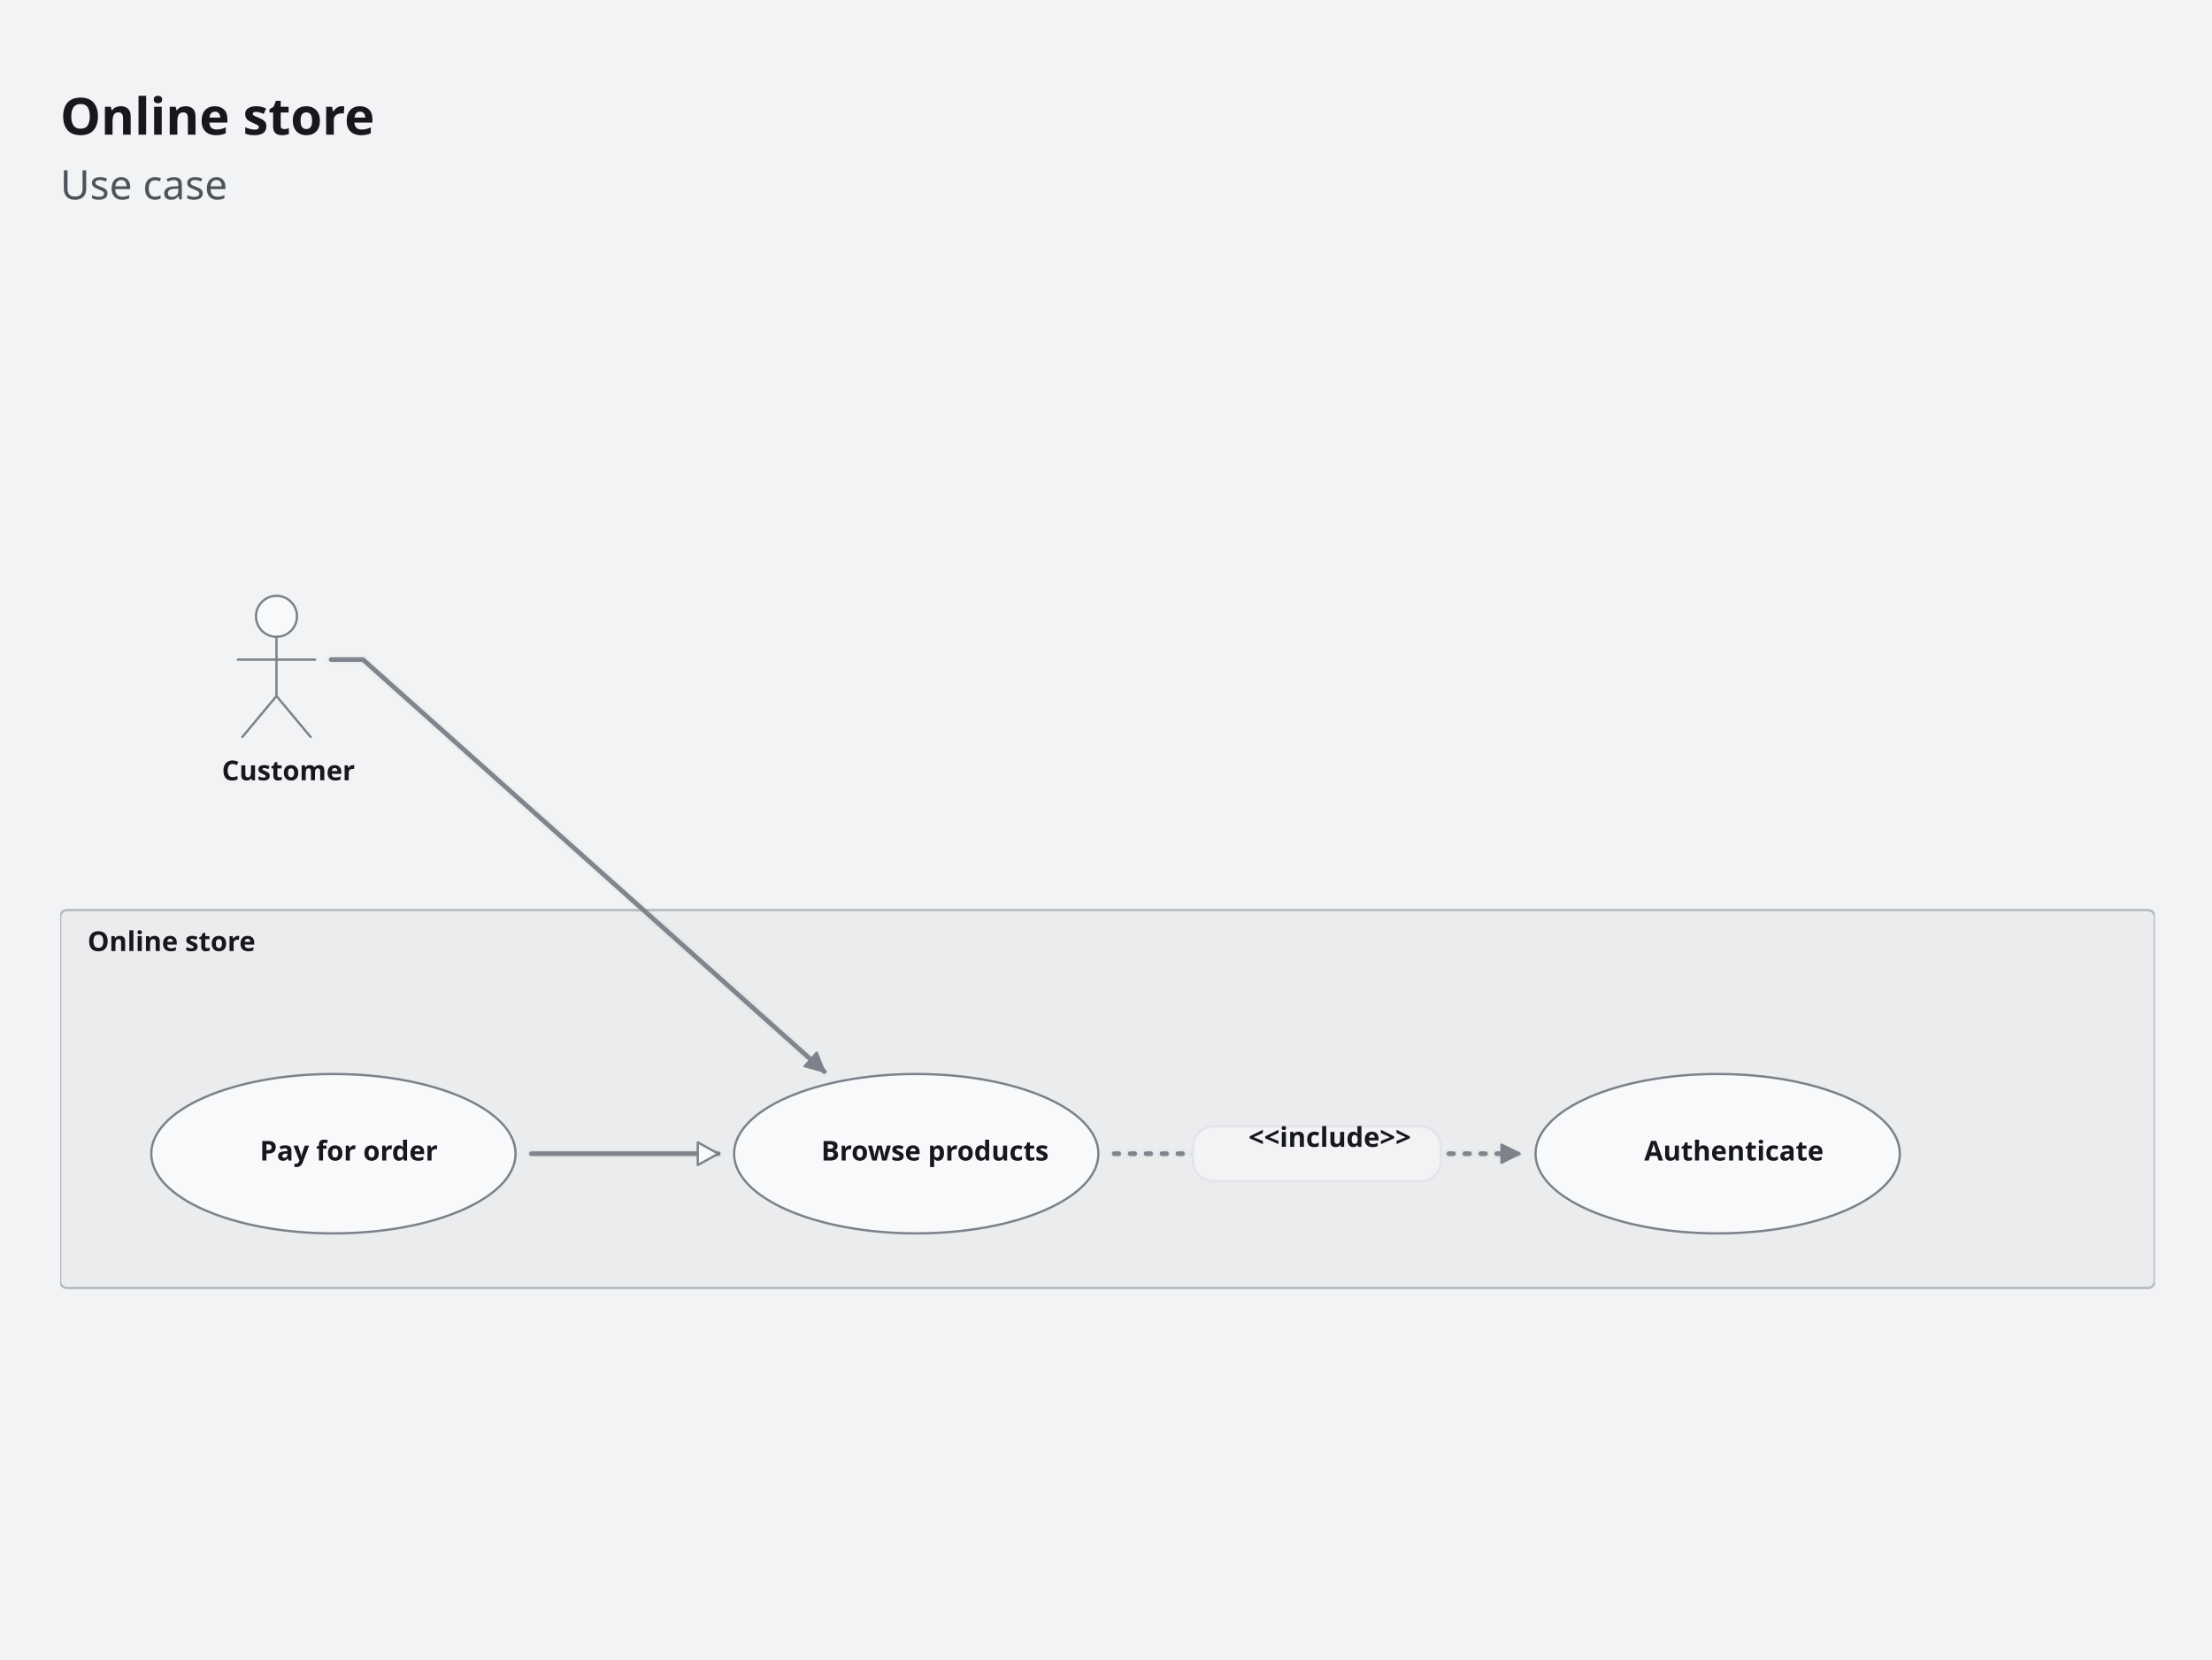
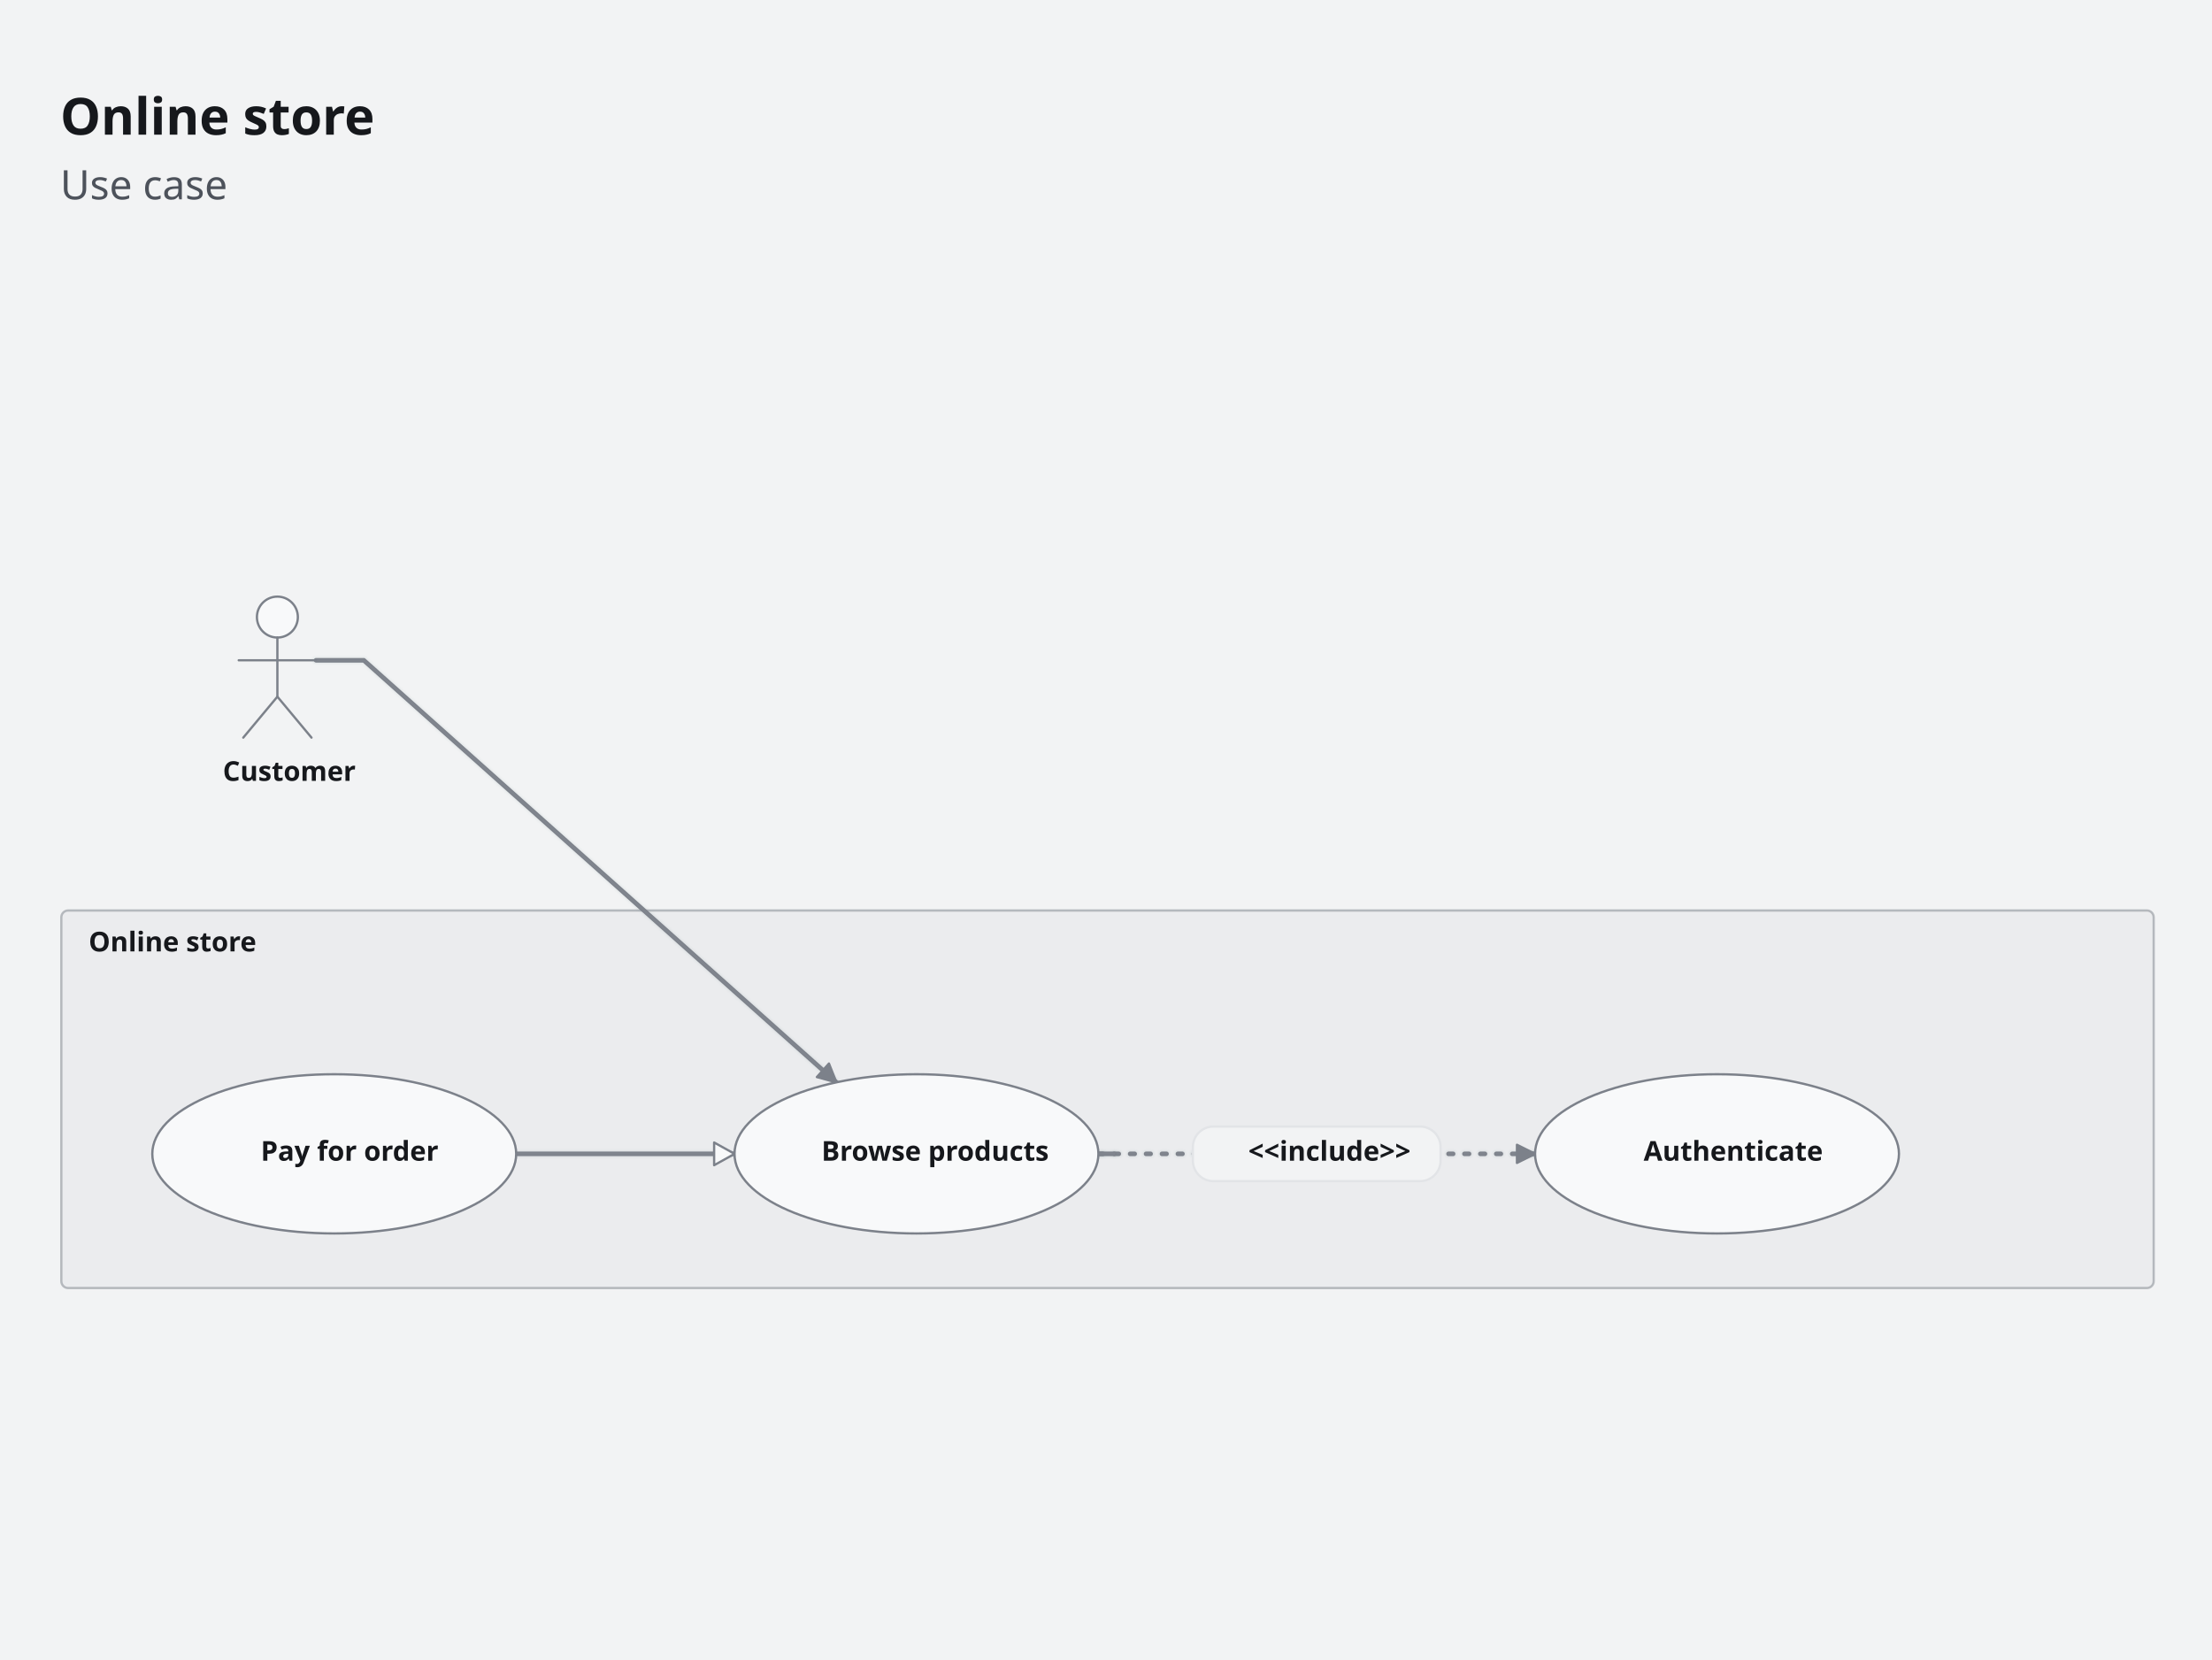
<svg xmlns="http://www.w3.org/2000/svg" width="735" height="551" viewBox="12 0 735 551.3" stroke-linecap="round" stroke-linejoin="round" style="max-width:100%;height:auto;display:block" role="img" aria-label="Online store" aria-labelledby="cfx-mm-usecase-l-title" aria-describedby="cfx-mm-usecase-l-description">
  <defs>
    <clipPath id="cfx-mm-usecase-l-clip-1" clipPathUnits="userSpaceOnUse">
      <rect x="32" y="32" width="696" height="506" />
    </clipPath>
-     <clipPath id="cfx-mm-usecase-l-clip-6" clipPathUnits="userSpaceOnUse">
+     <clipPath id="cfx-mm-usecase-l-clip-10" clipPathUnits="userSpaceOnUse">
      <rect x="32" y="83.65" width="696" height="454.35" />
    </clipPath>
  </defs>
  <rect x="0" y="0" width="760" height="570" rx="0" data-cfx-role="background" fill="#F2F3F4" stroke="none" stroke-width="1" />
  <g clip-path="url(#cfx-mm-usecase-l-clip-1)">
-     <g data-cfx-role="frame-heading">
-       <text x="32" y="44.75" font-family="Calibri, Carlito, Segoe UI, system-ui, sans-serif" font-size="17" font-weight="700" font-style="normal" fill="#16181C" xml:space="preserve" style="white-space:pre;font-language-override:normal;font-palette:normal">Online store</text>
+     <g data-cfx-role="frame-heading-source" data-cfx-authored-font-request="Calibri, Carlito, Segoe UI, system-ui, sans-serif|700|normal|17|">
+       <g data-cfx-role="frame-heading">
+         <text x="32" y="44.75" font-family="Calibri, Carlito, Segoe UI, system-ui, sans-serif" font-size="17" font-weight="700" font-style="normal" fill="#16181C" xml:space="preserve" style="white-space:pre;font-language-override:normal;font-palette:normal">Online store</text>
+       </g>
    </g>
-     <g data-cfx-role="frame-heading">
-       <text x="32" y="66.225" font-family="Calibri, Carlito, Segoe UI, system-ui, sans-serif" font-size="13.5" font-weight="400" font-style="normal" fill="#4D525B" xml:space="preserve" style="white-space:pre;font-language-override:normal;font-palette:normal">Use case</text>
+     <g data-cfx-role="frame-heading-source" data-cfx-authored-font-request="Calibri, Carlito, Segoe UI, system-ui, sans-serif|400|normal|13.5|">
+       <g data-cfx-role="frame-heading">
+         <text x="32" y="66.225" font-family="Calibri, Carlito, Segoe UI, system-ui, sans-serif" font-size="13.5" font-weight="400" font-style="normal" fill="#4D525B" xml:space="preserve" style="white-space:pre;font-language-override:normal;font-palette:normal">Use case</text>
+       </g>
    </g>
  </g>
-   <g id="cfx-mm-usecase-l-node-5" data-cfx-source-id="mermaid-flowchart" data-cfx-role="topology" class="cfx-topology" data-canvas-surface-style="Plain" data-cfx-active-scenario="" data-cfx-map-background-style="Dots" data-cfx-projection="" data-cfx-scenario-count="0" data-cfx-scenario-ids="" data-cfx-scenarios="[]" data-cfx-viewport="" data-chart-id="mermaid-flowchart" data-fit-content-to-viewport="true" data-header-style="Standard" data-layout-direction="LeftToRight" data-layout-mode="Swimlane" data-node-surface-style="Card" data-visual-style="Default">
-     <g clip-path="url(#cfx-mm-usecase-l-clip-6)">
-       <g id="cfx-mm-usecase-l-node-7" data-cfx-source-id="Store" data-cfx-role="topology-group" class="cfx-topology__group cfx-mermaid-subgraph" data-cfx-meta-mermaid-id="Store" data-cfx-meta-mermaid-nodes="Browse,Pay,Authenticate" data-cfx-meta-mermaid-order="0" data-cfx-meta-mermaid-source-line="7" data-cfx-meta-mermaid-title="Online store" data-cfx-selected="false" data-cfx-status="Unknown" data-group-applied-layout-policy="Auto" data-group-color="" data-group-id="Store" data-group-label="Online store" data-group-layout-policy="Auto" data-group-symbol="" data-scenario-ids="" data-scenario-step-indices="">
-         <rect x="32" y="302.371" width="696" height="125.583" rx="2.27" data-cfx-role="topology-group-surface" fill="rgba(124,129,138,0.059)" stroke="rgba(124,129,138,0.502)" stroke-width="0.757" />
+   <g id="cfx-mm-usecase-l-node-9" data-cfx-source-id="mermaid-flowchart" data-cfx-role="topology" class="cfx-topology" data-canvas-surface-style="Plain" data-cfx-active-scenario="" data-cfx-map-background-style="Dots" data-cfx-projection="" data-cfx-scenario-count="0" data-cfx-scenario-ids="" data-cfx-scenarios="[]" data-cfx-viewport="" data-chart-id="mermaid-flowchart" data-fit-content-to-viewport="true" data-header-style="Standard" data-layout-direction="LeftToRight" data-layout-mode="Swimlane" data-node-surface-style="Card" data-visual-style="Default">
+     <g clip-path="url(#cfx-mm-usecase-l-clip-10)">
+       <g id="cfx-mm-usecase-l-node-11" data-cfx-source-id="Store" data-cfx-role="topology-group" class="cfx-topology__group cfx-mermaid-subgraph" data-cfx-meta-mermaid-id="Store" data-cfx-meta-mermaid-nodes="Browse,Pay,Authenticate" data-cfx-meta-mermaid-order="0" data-cfx-meta-mermaid-source-line="7" data-cfx-meta-mermaid-title="Online store" data-cfx-selected="false" data-cfx-status="Unknown" data-group-applied-layout-policy="Auto" data-group-color="" data-group-id="Store" data-group-label="Online store" data-group-layout-policy="Auto" data-group-symbol="" data-scenario-ids="" data-scenario-step-indices="">
+         <rect x="32.378" y="302.512" width="695.244" height="125.446" rx="2.267" data-cfx-role="topology-group-surface" fill="rgba(124,129,138,0.059)" stroke="rgba(124,129,138,0.502)" stroke-width="0.756" />
        <g data-cfx-role="topology-group-label">
-           <text x="41.078" y="315.988" font-family="Calibri, Carlito, Segoe UI, system-ui, sans-serif" font-size="9.078" font-weight="600" font-style="normal" fill="#16181C" xml:space="preserve" style="white-space:pre;font-language-override:normal;font-palette:normal">Online store</text>
+           <text x="41.446" y="316.115" font-family="Calibri, Carlito, Segoe UI, system-ui, sans-serif" font-size="9.068" font-weight="600" font-style="normal" fill="#16181C" xml:space="preserve" style="white-space:pre;font-language-override:normal;font-palette:normal">Online store</text>
        </g>
      </g>
-       <g id="cfx-mm-usecase-l-node-11" data-cfx-source-id="mermaid-edge-0" data-cfx-role="topology-edge" class="cfx-topology__edge" data-cfx-meta-mermaid-operator="--&gt;" data-cfx-meta-mermaid-order="0" data-cfx-meta-mermaid-source="Customer" data-cfx-meta-mermaid-source-column="1" data-cfx-meta-mermaid-source-line="12" data-cfx-meta-mermaid-target="Browse" data-cfx-selected="false" data-cfx-status="Unknown" data-direction="Forward" data-edge-color="" data-edge-dash-pattern="" data-edge-emphasis="Normal" data-edge-id="mermaid-edge-0" data-edge-kind="Dependency" data-edge-label="" data-edge-layout-inference="none" data-edge-line-style="Solid" data-edge-minimum-rank-span="1" data-edge-muted="false" data-edge-render-order="0" data-edge-routing-priority="0" data-edge-secondary-label="" data-edge-tertiary-label="" data-label-offset-x="0" data-label-offset-y="0" data-route-candidate-count="1" data-route-corridor="default" data-route-curve="Straight" data-route-end-x="285.89097873383696" data-route-end-y="356.0274225909072" data-route-fallback-reason="not-obstacle-aware" data-route-label-obstacle-hits="0" data-route-lane="0" data-route-obstacle-count="4" data-route-obstacle-hits="0" data-route-offset="0" data-route-overlap-score="0" data-route-segment-count="2" data-route-start-x="122.02608695652174" data-route-start-y="219.15347826086958" data-route-strategy="Straight" data-scenario-ids="" data-scenario-step-indices="" data-source-group-id="" data-source-label="" data-source-marker="None" data-source-node-id="Customer" data-source-port="Auto" data-source-port-id="" data-target-group-id="Store" data-target-label="" data-target-marker="Arrow" data-target-node-id="Browse" data-target-port="Auto" data-target-port-id="" data-waypoint-count="0">
-         <path d="M 122.026 219.153 L 132.617 219.153 L 285.891 356.027" data-cfx-role="topology-edge-line-ambient-halo" fill="none" stroke="rgba(124,129,138,0.016)" stroke-width="3.329" />
-         <path d="M 122.026 219.153 L 132.617 219.153 L 285.891 356.027" data-cfx-role="topology-edge-line-halo" fill="none" stroke="rgba(124,129,138,0.055)" stroke-width="2.421" />
-         <path d="M 122.026 219.153 L 132.617 219.153 L 285.891 356.027" data-cfx-role="topology-edge-line" fill="none" stroke="#7C818A" stroke-width="1.513" />
-         <path d="M 122.026 219.153 L 132.617 219.153 L 285.891 356.027" data-cfx-role="topology-edge-line-highlight" fill="none" stroke="rgba(255,255,255,0.035)" stroke-width="0.757" />
-         <path d="M 285.891 356.027 L 283.392 349.739 L 279.361 354.253 Z" data-cfx-role="topology-marker" fill="#7C818A" stroke="#7C818A" stroke-width="0.757" fill-rule="evenodd" />
+       <g id="cfx-mm-usecase-l-node-15" data-cfx-source-id="mermaid-edge-0" data-cfx-role="topology-edge" class="cfx-topology__edge" data-cfx-meta-mermaid-operator="--&gt;" data-cfx-meta-mermaid-order="0" data-cfx-meta-mermaid-source="Customer" data-cfx-meta-mermaid-source-column="1" data-cfx-meta-mermaid-source-line="12" data-cfx-meta-mermaid-target="Browse" data-cfx-selected="false" data-cfx-status="Unknown" data-direction="Forward" data-edge-color="" data-edge-dash-pattern="" data-edge-emphasis="Normal" data-edge-id="mermaid-edge-0" data-edge-kind="Dependency" data-edge-label="" data-edge-layout-inference="none" data-edge-line-style="Solid" data-edge-minimum-rank-span="1" data-edge-muted="false" data-edge-render-order="0" data-edge-routing-priority="0" data-edge-secondary-label="" data-edge-tertiary-label="" data-label-offset-x="0" data-label-offset-y="0" data-route-candidate-count="1" data-route-corridor="default" data-route-curve="Straight" data-route-end-x="289.93880930680695" data-route-end-y="359.63407142277146" data-route-fallback-reason="not-obstacle-aware" data-route-label-obstacle-hits="0" data-route-lane="0" data-route-obstacle-count="4" data-route-obstacle-hits="0" data-route-offset="0" data-route-overlap-score="0" data-route-segment-count="2" data-route-start-x="117.01628664495115" data-route-start-y="219.38526058631925" data-route-strategy="Straight" data-scenario-ids="" data-scenario-step-indices="" data-source-group-id="" data-source-label="" data-source-marker="None" data-source-node-id="Customer" data-source-port="Auto" data-source-port-id="" data-target-group-id="Store" data-target-label="" data-target-marker="Arrow" data-target-node-id="Browse" data-target-port="Auto" data-target-port-id="" data-waypoint-count="0">
+         <path d="M 117.016 219.385 L 132.886 219.385 L 289.939 359.634" data-cfx-role="topology-edge-line-ambient-halo" fill="none" stroke="rgba(124,129,138,0.016)" stroke-width="3.325" />
+         <path d="M 117.016 219.385 L 132.886 219.385 L 289.939 359.634" data-cfx-role="topology-edge-line-halo" fill="none" stroke="rgba(124,129,138,0.055)" stroke-width="2.418" />
+         <path d="M 117.016 219.385 L 132.886 219.385 L 289.939 359.634" data-cfx-role="topology-edge-line" fill="none" stroke="#7C818A" stroke-width="1.511" />
+         <path d="M 117.016 219.385 L 132.886 219.385 L 289.939 359.634" data-cfx-role="topology-edge-line-highlight" fill="none" stroke="rgba(255,255,255,0.035)" stroke-width="0.756" />
+         <path d="M 289.939 359.634 L 287.443 353.353 L 283.416 357.862 Z" data-cfx-role="topology-marker" fill="#7C818A" stroke="#7C818A" stroke-width="0.756" fill-rule="evenodd" />
      </g>
-       <g id="cfx-mm-usecase-l-node-18" data-cfx-source-id="mermaid-edge-1" data-cfx-role="topology-edge" class="cfx-topology__edge" data-cfx-meta-mermaid-label="&lt;&lt;include&gt;&gt;" data-cfx-meta-mermaid-operator="-.-&gt;" data-cfx-meta-mermaid-order="1" data-cfx-meta-mermaid-source="Browse" data-cfx-meta-mermaid-source-column="1" data-cfx-meta-mermaid-source-line="13" data-cfx-meta-mermaid-target="Authenticate" data-cfx-selected="false" data-cfx-status="Unknown" data-direction="Forward" data-edge-color="" data-edge-dash-pattern="" data-edge-emphasis="Normal" data-edge-id="mermaid-edge-1" data-edge-kind="Dependency" data-edge-label="&lt;&lt;include&gt;&gt;" data-edge-layout-inference="none" data-edge-line-style="Dotted" data-edge-minimum-rank-span="2" data-edge-muted="false" data-edge-render-order="1" data-edge-routing-priority="0" data-edge-secondary-label="" data-edge-tertiary-label="" data-label-offset-x="0" data-label-offset-y="0" data-route-candidate-count="1" data-route-corridor="default" data-route-curve="Straight" data-route-end-x="516.9548972805064" data-route-end-y="383.3186956521739" data-route-fallback-reason="not-obstacle-aware" data-route-label-obstacle-hits="0" data-route-lane="0" data-route-obstacle-count="3" data-route-obstacle-hits="0" data-route-offset="0" data-route-overlap-score="0" data-route-segment-count="1" data-route-start-x="382.2375375021023" data-route-start-y="383.3186956521739" data-route-strategy="Straight" data-scenario-ids="" data-scenario-step-indices="" data-source-group-id="Store" data-source-label="" data-source-marker="None" data-source-node-id="Browse" data-source-port="Auto" data-source-port-id="" data-target-group-id="Store" data-target-label="" data-target-marker="Arrow" data-target-node-id="Authenticate" data-target-port="Auto" data-target-port-id="" data-waypoint-count="0">
-         <path d="M 382.238 383.319 L 516.955 383.319" data-cfx-role="topology-edge-line-ambient-halo" fill="none" stroke="rgba(124,129,138,0.016)" stroke-width="3.329" stroke-dasharray="1.513 3.783" />
-         <path d="M 382.238 383.319 L 516.955 383.319" data-cfx-role="topology-edge-line-halo" fill="none" stroke="rgba(124,129,138,0.055)" stroke-width="2.421" stroke-dasharray="1.513 3.783" />
-         <path d="M 382.238 383.319 L 516.955 383.319" data-cfx-role="topology-edge-line" fill="none" stroke="#7C818A" stroke-width="1.513" stroke-dasharray="1.513 3.783" />
-         <path d="M 382.238 383.319 L 516.955 383.319" data-cfx-role="topology-edge-line-highlight" fill="none" stroke="rgba(255,255,255,0.035)" stroke-width="0.757" stroke-dasharray="1.513 3.783" />
-         <path d="M 516.955 383.319 L 510.903 380.293 L 510.903 386.345 Z" data-cfx-role="topology-marker" fill="#7C818A" stroke="#7C818A" stroke-width="0.757" fill-rule="evenodd" />
+       <g id="cfx-mm-usecase-l-node-22" data-cfx-source-id="mermaid-edge-1" data-cfx-role="topology-edge" class="cfx-topology__edge" data-cfx-meta-mermaid-label="&lt;&lt;include&gt;&gt;" data-cfx-meta-mermaid-operator="-.-&gt;" data-cfx-meta-mermaid-order="1" data-cfx-meta-mermaid-source="Browse" data-cfx-meta-mermaid-source-column="1" data-cfx-meta-mermaid-source-line="13" data-cfx-meta-mermaid-target="Authenticate" data-cfx-selected="false" data-cfx-status="Unknown" data-direction="Forward" data-edge-color="" data-edge-dash-pattern="" data-edge-emphasis="Normal" data-edge-id="mermaid-edge-1" data-edge-kind="Dependency" data-edge-label="&lt;&lt;include&gt;&gt;" data-edge-layout-inference="none" data-edge-line-style="Dotted" data-edge-minimum-rank-span="2" data-edge-muted="false" data-edge-render-order="1" data-edge-routing-priority="0" data-edge-secondary-label="" data-edge-tertiary-label="" data-label-offset-x="0" data-label-offset-y="0" data-route-candidate-count="1" data-route-corridor="default" data-route-curve="Straight" data-route-end-x="522.0960971748817" data-route-end-y="383.3722312703584" data-route-fallback-reason="not-obstacle-aware" data-route-label-obstacle-hits="0" data-route-lane="0" data-route-obstacle-count="3" data-route-obstacle-hits="0" data-route-offset="0" data-route-overlap-score="0" data-route-segment-count="1" data-route-start-x="376.9452057567146" data-route-start-y="383.3722312703584" data-route-strategy="Straight" data-scenario-ids="" data-scenario-step-indices="" data-source-group-id="Store" data-source-label="" data-source-marker="None" data-source-node-id="Browse" data-source-port="Auto" data-source-port-id="" data-target-group-id="Store" data-target-label="" data-target-marker="Arrow" data-target-node-id="Authenticate" data-target-port="Auto" data-target-port-id="" data-waypoint-count="0">
+         <path d="M 376.945 383.372 L 522.096 383.372" data-cfx-role="topology-edge-line-ambient-halo" fill="none" stroke="rgba(124,129,138,0.016)" stroke-width="3.325" stroke-dasharray="1.511 3.779" />
+         <path d="M 376.945 383.372 L 522.096 383.372" data-cfx-role="topology-edge-line-halo" fill="none" stroke="rgba(124,129,138,0.055)" stroke-width="2.418" stroke-dasharray="1.511 3.779" />
+         <path d="M 376.945 383.372 L 522.096 383.372" data-cfx-role="topology-edge-line" fill="none" stroke="#7C818A" stroke-width="1.511" stroke-dasharray="1.511 3.779" />
+         <path d="M 376.945 383.372 L 522.096 383.372" data-cfx-role="topology-edge-line-highlight" fill="none" stroke="rgba(255,255,255,0.035)" stroke-width="0.756" stroke-dasharray="1.511 3.779" />
+         <path d="M 376.945 383.372 L 382.235 383.372" data-cfx-role="topology-edge-endpoint-connector" fill="none" stroke="rgba(124,129,138,0.016)" stroke-width="3.325" />
+         <path d="M 376.945 383.372 L 382.235 383.372" data-cfx-role="topology-edge-endpoint-connector" fill="none" stroke="rgba(124,129,138,0.055)" stroke-width="2.418" />
+         <path d="M 376.945 383.372 L 382.235 383.372" data-cfx-role="topology-edge-endpoint-connector" fill="none" stroke="#7C818A" stroke-width="1.511" />
+         <path d="M 376.945 383.372 L 382.235 383.372" data-cfx-role="topology-edge-endpoint-connector" fill="none" stroke="rgba(255,255,255,0.035)" stroke-width="0.756" />
+         <path d="M 522.096 383.372 L 516.806 383.372" data-cfx-role="topology-edge-endpoint-connector" fill="none" stroke="rgba(124,129,138,0.016)" stroke-width="3.325" />
+         <path d="M 522.096 383.372 L 516.806 383.372" data-cfx-role="topology-edge-endpoint-connector" fill="none" stroke="rgba(124,129,138,0.055)" stroke-width="2.418" />
+         <path d="M 522.096 383.372 L 516.806 383.372" data-cfx-role="topology-edge-endpoint-connector" fill="none" stroke="#7C818A" stroke-width="1.511" />
+         <path d="M 522.096 383.372 L 516.806 383.372" data-cfx-role="topology-edge-endpoint-connector" fill="none" stroke="rgba(255,255,255,0.035)" stroke-width="0.756" />
+         <path d="M 522.096 383.372 L 516.05 380.349 L 516.05 386.395 Z" data-cfx-role="topology-marker" fill="#7C818A" stroke="#7C818A" stroke-width="0.756" fill-rule="evenodd" />
      </g>
-       <g id="cfx-mm-usecase-l-node-25" data-cfx-source-id="mermaid-edge-2" data-cfx-role="topology-edge" class="cfx-topology__edge" data-cfx-meta-mermaid-operator="--|&gt;" data-cfx-meta-mermaid-order="2" data-cfx-meta-mermaid-source="Pay" data-cfx-meta-mermaid-source-column="1" data-cfx-meta-mermaid-source-line="14" data-cfx-meta-mermaid-target="Browse" data-cfx-selected="false" data-cfx-status="Unknown" data-direction="Forward" data-edge-color="" data-edge-dash-pattern="" data-edge-emphasis="Normal" data-edge-id="mermaid-edge-2" data-edge-kind="Dependency" data-edge-label="" data-edge-layout-inference="none" data-edge-line-style="Solid" data-edge-minimum-rank-span="1" data-edge-muted="false" data-edge-render-order="2" data-edge-routing-priority="0" data-edge-secondary-label="" data-edge-tertiary-label="" data-label-offset-x="0" data-label-offset-y="0" data-route-candidate-count="1" data-route-corridor="default" data-route-curve="Straight" data-route-end-x="250.65924510659352" data-route-end-y="383.3186956521739" data-route-fallback-reason="not-obstacle-aware" data-route-label-obstacle-hits="0" data-route-lane="0" data-route-obstacle-count="4" data-route-obstacle-hits="0" data-route-offset="0" data-route-overlap-score="0" data-route-segment-count="1" data-route-start-x="188.567972284711" data-route-start-y="383.3186956521739" data-route-strategy="Straight" data-scenario-ids="" data-scenario-step-indices="" data-source-group-id="Store" data-source-label="" data-source-marker="None" data-source-node-id="Pay" data-source-port="Auto" data-source-port-id="" data-target-group-id="Store" data-target-label="" data-target-marker="OpenTriangle" data-target-node-id="Browse" data-target-port="Auto" data-target-port-id="" data-waypoint-count="0">
-         <path d="M 188.568 383.319 L 250.659 383.319" data-cfx-role="topology-edge-line-ambient-halo" fill="none" stroke="rgba(124,129,138,0.016)" stroke-width="3.329" />
-         <path d="M 188.568 383.319 L 250.659 383.319" data-cfx-role="topology-edge-line-halo" fill="none" stroke="rgba(124,129,138,0.055)" stroke-width="2.421" />
-         <path d="M 188.568 383.319 L 250.659 383.319" data-cfx-role="topology-edge-line" fill="none" stroke="#7C818A" stroke-width="1.513" />
-         <path d="M 188.568 383.319 L 250.659 383.319" data-cfx-role="topology-edge-line-highlight" fill="none" stroke="rgba(255,255,255,0.035)" stroke-width="0.757" />
-         <path d="M 250.659 383.319 L 243.851 379.536 L 243.851 387.101 Z" data-cfx-role="topology-marker" fill="#F8F9FA" stroke="#7C818A" stroke-width="0.757" fill-rule="evenodd" />
+       <g id="cfx-mm-usecase-l-node-37" data-cfx-source-id="mermaid-edge-2" data-cfx-role="topology-edge" class="cfx-topology__edge" data-cfx-meta-mermaid-operator="--|&gt;" data-cfx-meta-mermaid-order="2" data-cfx-meta-mermaid-source="Pay" data-cfx-meta-mermaid-source-column="1" data-cfx-meta-mermaid-source-line="14" data-cfx-meta-mermaid-target="Browse" data-cfx-selected="false" data-cfx-status="Unknown" data-direction="Forward" data-edge-color="" data-edge-dash-pattern="" data-edge-emphasis="Normal" data-edge-id="mermaid-edge-2" data-edge-kind="Dependency" data-edge-label="" data-edge-layout-inference="none" data-edge-line-style="Solid" data-edge-minimum-rank-span="1" data-edge-muted="false" data-edge-render-order="2" data-edge-routing-priority="0" data-edge-secondary-label="" data-edge-tertiary-label="" data-label-offset-x="0" data-label-offset-y="0" data-route-candidate-count="1" data-route-corridor="default" data-route-curve="Straight" data-route-end-x="256.08958251690126" data-route-end-y="383.3722312703584" data-route-fallback-reason="not-obstacle-aware" data-route-label-obstacle-hits="0" data-route-lane="0" data-route-obstacle-count="4" data-route-obstacle-hits="0" data-route-offset="0" data-route-overlap-score="0" data-route-segment-count="1" data-route-start-x="183.48592236909244" data-route-start-y="383.3722312703584" data-route-strategy="Straight" data-scenario-ids="" data-scenario-step-indices="" data-source-group-id="Store" data-source-label="" data-source-marker="None" data-source-node-id="Pay" data-source-port="Auto" data-source-port-id="" data-target-group-id="Store" data-target-label="" data-target-marker="OpenTriangle" data-target-node-id="Browse" data-target-port="Auto" data-target-port-id="" data-waypoint-count="0">
+         <path d="M 183.486 383.372 L 256.09 383.372" data-cfx-role="topology-edge-line-ambient-halo" fill="none" stroke="rgba(124,129,138,0.016)" stroke-width="3.325" />
+         <path d="M 183.486 383.372 L 256.09 383.372" data-cfx-role="topology-edge-line-halo" fill="none" stroke="rgba(124,129,138,0.055)" stroke-width="2.418" />
+         <path d="M 183.486 383.372 L 256.09 383.372" data-cfx-role="topology-edge-line" fill="none" stroke="#7C818A" stroke-width="1.511" />
+         <path d="M 183.486 383.372 L 256.09 383.372" data-cfx-role="topology-edge-line-highlight" fill="none" stroke="rgba(255,255,255,0.035)" stroke-width="0.756" />
+         <path d="M 256.09 383.372 L 249.288 379.594 L 249.288 387.151 Z" data-cfx-role="topology-marker" fill="#F8F9FA" stroke="#7C818A" stroke-width="0.756" fill-rule="evenodd" />
      </g>
-       <g id="cfx-mm-usecase-l-node-32" data-cfx-source-id="mermaid-edge-1-label" data-cfx-role="topology-edge-label" class="cfx-topology__edge-label" data-cfx-status="Unknown" data-edge-id="mermaid-edge-1" data-edge-label-render-order="1" data-edge-render-order="1" data-label-anchor-node-id="" data-label-anchor-override="false" data-label-anchor-x="449.59621739130444" data-label-anchor-y="383.3186956521739" data-label-clearance="false" data-label-height="18.156521739130433" data-label-leader="false" data-label-line-count="1" data-label-width="82.39759683794465" data-label-x="449.5962173913044" data-label-y="383.3186956521739">
-         <rect x="408.397" y="374.24" width="82.398" height="18.157" rx="6.809" data-cfx-role="topology-edge-label-surface" fill="#F2F3F4" stroke="#E2E4E7" stroke-width="0.757" />
+       <g id="cfx-mm-usecase-l-node-44" data-cfx-source-id="mermaid-edge-1-label" data-cfx-role="topology-edge-label" class="cfx-topology__edge-label" data-cfx-status="Unknown" data-edge-id="mermaid-edge-1" data-edge-label-render-order="1" data-edge-render-order="1" data-label-anchor-node-id="" data-label-anchor-override="false" data-label-anchor-x="449.52065146579815" data-label-anchor-y="383.3722312703584" data-label-clearance="false" data-label-height="18.136807817589577" data-label-leader="false" data-label-line-count="1" data-label-width="82.30813147764287" data-label-x="449.5206514657981" data-label-y="383.3722312703583">
+         <rect x="408.367" y="374.304" width="82.308" height="18.137" rx="6.801" data-cfx-role="topology-edge-label-surface" fill="#F2F3F4" stroke="#E2E4E7" stroke-width="0.756" />
        <g data-cfx-role="topology-edge-label-text">
-           <text x="426.832" y="381.049" font-family="Calibri, Carlito, Segoe UI, system-ui, sans-serif" font-size="9.078" font-weight="600" font-style="normal" fill="#16181C" xml:space="preserve" style="white-space:pre;font-language-override:normal;font-palette:normal">&lt;&lt;include&gt;&gt;</text>
+           <text x="426.781" y="385.639" font-family="Calibri, Carlito, Segoe UI, system-ui, sans-serif" font-size="9.068" font-weight="600" font-style="normal" fill="#16181C" xml:space="preserve" style="white-space:pre;font-language-override:normal;font-palette:normal">&lt;&lt;include&gt;&gt;</text>
        </g>
      </g>
-       <g id="cfx-mm-usecase-l-node-36" data-cfx-source-id="Customer" data-cfx-role="topology-node" class="cfx-topology__node cfx-mermaid-node cfx-mermaid-shape-actor" data-cfx-meta-layer="0" data-cfx-meta-layout-rankhintsapplied="true" data-cfx-meta-mermaid-id="Customer" data-cfx-meta-mermaid-label="Customer" data-cfx-meta-mermaid-layer="0" data-cfx-meta-mermaid-order="0" data-cfx-meta-mermaid-shape="Actor" data-cfx-meta-mermaid-shapetoken="actor" data-cfx-meta-mermaid-source-column="7" data-cfx-meta-mermaid-source-line="6" data-cfx-selected="false" data-cfx-status="Unknown" data-group-id="" data-group-label="" data-node-badge="" data-node-detail-count="0" data-node-display-mode="Card" data-node-id="Customer" data-node-kind="Generic" data-node-label="Customer" data-node-shape="Actor" data-scenario-ids="" data-scenario-step-indices="">
-         <path d="M 103.87 197.971 C 107.63 197.971 110.678 201.019 110.678 204.78 C 110.678 208.54 107.63 211.588 103.87 211.588 C 100.109 211.588 97.061 208.54 97.061 204.78 C 97.061 201.019 100.109 197.971 103.87 197.971 Z" data-cfx-role="topology-node-surface" fill="#F8F9FA" stroke="#7C818A" stroke-width="0.757" fill-rule="evenodd" />
-         <path d="M 103.87 211.588 L 103.87 231.258" data-cfx-role="topology-node-surface" fill="none" stroke="#7C818A" stroke-width="0.757" />
-         <path d="M 91.009 219.153 L 116.73 219.153" data-cfx-role="topology-node-surface" fill="none" stroke="#7C818A" stroke-width="0.757" />
-         <path d="M 92.522 244.875 L 103.87 231.258 L 115.217 244.875" data-cfx-role="topology-node-surface" fill="none" stroke="#7C818A" stroke-width="0.757" />
-         <g id="cfx-mm-usecase-l-node-41" data-cfx-source-id="Customer-label-0" data-cfx-role="topology-node-label">
-           <text x="85.711" y="259.249" font-family="Calibri, Carlito, Segoe UI, system-ui, sans-serif" font-size="9.078" font-weight="600" font-style="normal" fill="#16181C" xml:space="preserve" style="white-space:pre;font-language-override:normal;font-palette:normal">Customer</text>
+       <g id="cfx-mm-usecase-l-node-48" data-cfx-source-id="Customer" data-cfx-role="topology-node" class="cfx-topology__node cfx-mermaid-node cfx-mermaid-shape-actor" data-cfx-meta-layer="0" data-cfx-meta-layout-rankhintsapplied="true" data-cfx-meta-mermaid-id="Customer" data-cfx-meta-mermaid-label="Customer" data-cfx-meta-mermaid-layer="0" data-cfx-meta-mermaid-order="0" data-cfx-meta-mermaid-shape="Actor" data-cfx-meta-mermaid-shapetoken="actor" data-cfx-meta-mermaid-source-column="7" data-cfx-meta-mermaid-source-line="6" data-cfx-selected="false" data-cfx-status="Unknown" data-group-id="" data-group-label="" data-node-badge="" data-node-detail-count="0" data-node-display-mode="Card" data-node-id="Customer" data-node-kind="Generic" data-node-label="Customer" data-node-shape="Actor" data-scenario-ids="" data-scenario-step-indices="">
+         <path d="M 104.169 198.226 C 107.926 198.226 110.971 201.271 110.971 205.027 C 110.971 208.783 107.926 211.828 104.169 211.828 C 100.413 211.828 97.368 208.783 97.368 205.027 C 97.368 201.271 100.413 198.226 104.169 198.226 Z" data-cfx-role="topology-node-surface" fill="#F8F9FA" stroke="#7C818A" stroke-width="0.756" fill-rule="evenodd" />
+         <path d="M 104.169 211.828 L 104.169 231.476" data-cfx-role="topology-node-surface" fill="none" stroke="#7C818A" stroke-width="0.756" />
+         <path d="M 91.322 219.385 L 117.016 219.385" data-cfx-role="topology-node-surface" fill="none" stroke="#7C818A" stroke-width="0.756" />
+         <path d="M 92.834 245.079 L 104.169 231.476 L 115.505 245.079" data-cfx-role="topology-node-surface" fill="none" stroke="#7C818A" stroke-width="0.756" />
+         <g id="cfx-mm-usecase-l-node-53" data-cfx-source-id="Customer-label-0" data-cfx-role="topology-node-label">
+           <text x="86.03" y="259.437" font-family="Calibri, Carlito, Segoe UI, system-ui, sans-serif" font-size="9.068" font-weight="600" font-style="normal" fill="#16181C" xml:space="preserve" style="white-space:pre;font-language-override:normal;font-palette:normal">Customer</text>
        </g>
      </g>
-       <g id="cfx-mm-usecase-l-node-43" data-cfx-source-id="Browse" data-cfx-role="topology-node" class="cfx-topology__node cfx-mermaid-node cfx-mermaid-shape-ellipse" data-cfx-meta-layer="1" data-cfx-meta-layout-rankhintsapplied="true" data-cfx-meta-mermaid-id="Browse" data-cfx-meta-mermaid-label="Browse products" data-cfx-meta-mermaid-layer="1" data-cfx-meta-mermaid-order="1" data-cfx-meta-mermaid-shape="Ellipse" data-cfx-meta-mermaid-shapetoken="ellipse" data-cfx-meta-mermaid-source-column="2" data-cfx-meta-mermaid-source-line="8" data-cfx-meta-mermaid-subgraph="Store" data-cfx-selected="false" data-cfx-status="Unknown" data-group-id="Store" data-group-label="Online store" data-node-badge="" data-node-detail-count="0" data-node-display-mode="Card" data-node-id="Browse" data-node-kind="Generic" data-node-label="Browse products" data-node-shape="Ellipse" data-scenario-ids="" data-scenario-step-indices="">
-         <path d="M 316.452 356.84 C 349.877 356.84 376.974 368.695 376.974 383.319 C 376.974 397.942 349.877 409.797 316.452 409.797 C 283.027 409.797 255.93 397.942 255.93 383.319 C 255.93 368.695 283.027 356.84 316.452 356.84 Z" data-cfx-role="topology-node-surface" fill="#F8F9FA" stroke="#7C818A" stroke-width="0.757" fill-rule="evenodd" />
-         <g id="cfx-mm-usecase-l-node-45" data-cfx-source-id="Browse-label" data-cfx-role="topology-node-label">
-           <text x="284.853" y="385.588" font-family="Calibri, Carlito, Segoe UI, system-ui, sans-serif" font-size="9.078" font-weight="600" font-style="normal" fill="#16181C" xml:space="preserve" style="white-space:pre;font-language-override:normal;font-palette:normal">Browse products</text>
+       <g id="cfx-mm-usecase-l-node-55" data-cfx-source-id="Browse" data-cfx-role="topology-node" class="cfx-topology__node cfx-mermaid-node cfx-mermaid-shape-ellipse" data-cfx-meta-layer="1" data-cfx-meta-layout-rankhintsapplied="true" data-cfx-meta-mermaid-id="Browse" data-cfx-meta-mermaid-label="Browse products" data-cfx-meta-mermaid-layer="1" data-cfx-meta-mermaid-order="1" data-cfx-meta-mermaid-shape="Ellipse" data-cfx-meta-mermaid-shapetoken="ellipse" data-cfx-meta-mermaid-source-column="2" data-cfx-meta-mermaid-source-line="8" data-cfx-meta-mermaid-subgraph="Store" data-cfx-selected="false" data-cfx-status="Unknown" data-group-id="Store" data-group-label="Online store" data-node-badge="" data-node-detail-count="0" data-node-display-mode="Card" data-node-id="Browse" data-node-kind="Generic" data-node-label="Browse products" data-node-shape="Ellipse" data-scenario-ids="" data-scenario-step-indices="">
+         <path d="M 316.521 356.923 C 349.91 356.923 376.977 368.765 376.977 383.372 C 376.977 397.98 349.91 409.822 316.521 409.822 C 283.132 409.822 256.065 397.98 256.065 383.372 C 256.065 368.765 283.132 356.923 316.521 356.923 Z" data-cfx-role="topology-node-surface" fill="#F8F9FA" stroke="#7C818A" stroke-width="0.756" fill-rule="evenodd" />
+         <g id="cfx-mm-usecase-l-node-57" data-cfx-source-id="Browse-label" data-cfx-role="topology-node-label">
+           <text x="284.957" y="385.639" font-family="Calibri, Carlito, Segoe UI, system-ui, sans-serif" font-size="9.068" font-weight="600" font-style="normal" fill="#16181C" xml:space="preserve" style="white-space:pre;font-language-override:normal;font-palette:normal">Browse products</text>
        </g>
      </g>
-       <g id="cfx-mm-usecase-l-node-47" data-cfx-source-id="Pay" data-cfx-role="topology-node" class="cfx-topology__node cfx-mermaid-node cfx-mermaid-shape-ellipse" data-cfx-meta-layer="0" data-cfx-meta-layout-rankhintsapplied="true" data-cfx-meta-mermaid-id="Pay" data-cfx-meta-mermaid-label="Pay for order" data-cfx-meta-mermaid-layer="0" data-cfx-meta-mermaid-order="2" data-cfx-meta-mermaid-shape="Ellipse" data-cfx-meta-mermaid-shapetoken="ellipse" data-cfx-meta-mermaid-source-column="2" data-cfx-meta-mermaid-source-line="9" data-cfx-meta-mermaid-subgraph="Store" data-cfx-selected="false" data-cfx-status="Unknown" data-group-id="Store" data-group-label="Online store" data-node-badge="" data-node-detail-count="0" data-node-display-mode="Card" data-node-id="Pay" data-node-kind="Generic" data-node-label="Pay for order" data-node-shape="Ellipse" data-scenario-ids="" data-scenario-step-indices="">
-         <path d="M 122.783 356.84 C 156.208 356.84 183.304 368.695 183.304 383.319 C 183.304 397.942 156.208 409.797 122.783 409.797 C 89.357 409.797 62.261 397.942 62.261 383.319 C 62.261 368.695 89.357 356.84 122.783 356.84 Z" data-cfx-role="topology-node-surface" fill="#F8F9FA" stroke="#7C818A" stroke-width="0.757" fill-rule="evenodd" />
-         <g id="cfx-mm-usecase-l-node-49" data-cfx-source-id="Pay-label" data-cfx-role="topology-node-label">
-           <text x="98.34" y="385.588" font-family="Calibri, Carlito, Segoe UI, system-ui, sans-serif" font-size="9.078" font-weight="600" font-style="normal" fill="#16181C" xml:space="preserve" style="white-space:pre;font-language-override:normal;font-palette:normal">Pay for order</text>
+       <g id="cfx-mm-usecase-l-node-59" data-cfx-source-id="Pay" data-cfx-role="topology-node" class="cfx-topology__node cfx-mermaid-node cfx-mermaid-shape-ellipse" data-cfx-meta-layer="0" data-cfx-meta-layout-rankhintsapplied="true" data-cfx-meta-mermaid-id="Pay" data-cfx-meta-mermaid-label="Pay for order" data-cfx-meta-mermaid-layer="0" data-cfx-meta-mermaid-order="2" data-cfx-meta-mermaid-shape="Ellipse" data-cfx-meta-mermaid-shapetoken="ellipse" data-cfx-meta-mermaid-source-column="2" data-cfx-meta-mermaid-source-line="9" data-cfx-meta-mermaid-subgraph="Store" data-cfx-selected="false" data-cfx-status="Unknown" data-group-id="Store" data-group-label="Online store" data-node-badge="" data-node-detail-count="0" data-node-display-mode="Card" data-node-id="Pay" data-node-kind="Generic" data-node-label="Pay for order" data-node-shape="Ellipse" data-scenario-ids="" data-scenario-step-indices="">
+         <path d="M 123.062 356.923 C 156.451 356.923 183.518 368.765 183.518 383.372 C 183.518 397.98 156.451 409.822 123.062 409.822 C 89.673 409.822 62.606 397.98 62.606 383.372 C 62.606 368.765 89.673 356.923 123.062 356.923 Z" data-cfx-role="topology-node-surface" fill="#F8F9FA" stroke="#7C818A" stroke-width="0.756" fill-rule="evenodd" />
+         <g id="cfx-mm-usecase-l-node-61" data-cfx-source-id="Pay-label" data-cfx-role="topology-node-label">
+           <text x="98.646" y="385.639" font-family="Calibri, Carlito, Segoe UI, system-ui, sans-serif" font-size="9.068" font-weight="600" font-style="normal" fill="#16181C" xml:space="preserve" style="white-space:pre;font-language-override:normal;font-palette:normal">Pay for order</text>
        </g>
      </g>
-       <g id="cfx-mm-usecase-l-node-51" data-cfx-source-id="Authenticate" data-cfx-role="topology-node" class="cfx-topology__node cfx-mermaid-node cfx-mermaid-shape-ellipse" data-cfx-meta-layer="3" data-cfx-meta-layout-rankhintsapplied="true" data-cfx-meta-mermaid-id="Authenticate" data-cfx-meta-mermaid-label="Authenticate" data-cfx-meta-mermaid-layer="2" data-cfx-meta-mermaid-order="3" data-cfx-meta-mermaid-shape="Ellipse" data-cfx-meta-mermaid-shapetoken="ellipse" data-cfx-meta-mermaid-source-column="2" data-cfx-meta-mermaid-source-line="10" data-cfx-meta-mermaid-subgraph="Store" data-cfx-selected="false" data-cfx-status="Unknown" data-group-id="Store" data-group-label="Online store" data-node-badge="" data-node-detail-count="0" data-node-display-mode="Card" data-node-id="Authenticate" data-node-kind="Generic" data-node-label="Authenticate" data-node-shape="Ellipse" data-scenario-ids="" data-scenario-step-indices="">
-         <path d="M 582.748 356.84 C 616.173 356.84 643.27 368.695 643.27 383.319 C 643.27 397.942 616.173 409.797 582.748 409.797 C 549.323 409.797 522.226 397.942 522.226 383.319 C 522.226 368.695 549.323 356.84 582.748 356.84 Z" data-cfx-role="topology-node-surface" fill="#F8F9FA" stroke="#7C818A" stroke-width="0.757" fill-rule="evenodd" />
-         <g id="cfx-mm-usecase-l-node-53" data-cfx-source-id="Authenticate-label" data-cfx-role="topology-node-label">
-           <text x="558.341" y="385.588" font-family="Calibri, Carlito, Segoe UI, system-ui, sans-serif" font-size="9.078" font-weight="600" font-style="normal" fill="#16181C" xml:space="preserve" style="white-space:pre;font-language-override:normal;font-palette:normal">Authenticate</text>
+       <g id="cfx-mm-usecase-l-node-63" data-cfx-source-id="Authenticate" data-cfx-role="topology-node" class="cfx-topology__node cfx-mermaid-node cfx-mermaid-shape-ellipse" data-cfx-meta-layer="3" data-cfx-meta-layout-rankhintsapplied="true" data-cfx-meta-mermaid-id="Authenticate" data-cfx-meta-mermaid-label="Authenticate" data-cfx-meta-mermaid-layer="2" data-cfx-meta-mermaid-order="3" data-cfx-meta-mermaid-shape="Ellipse" data-cfx-meta-mermaid-shapetoken="ellipse" data-cfx-meta-mermaid-source-column="2" data-cfx-meta-mermaid-source-line="10" data-cfx-meta-mermaid-subgraph="Store" data-cfx-selected="false" data-cfx-status="Unknown" data-group-id="Store" data-group-label="Online store" data-node-badge="" data-node-detail-count="0" data-node-display-mode="Card" data-node-id="Authenticate" data-node-kind="Generic" data-node-label="Authenticate" data-node-shape="Ellipse" data-scenario-ids="" data-scenario-step-indices="">
+         <path d="M 582.528 356.923 C 615.917 356.923 642.984 368.765 642.984 383.372 C 642.984 397.98 615.917 409.822 582.528 409.822 C 549.139 409.822 522.072 397.98 522.072 383.372 C 522.072 368.765 549.139 356.923 582.528 356.923 Z" data-cfx-role="topology-node-surface" fill="#F8F9FA" stroke="#7C818A" stroke-width="0.756" fill-rule="evenodd" />
+         <g id="cfx-mm-usecase-l-node-65" data-cfx-source-id="Authenticate-label" data-cfx-role="topology-node-label">
+           <text x="558.147" y="385.639" font-family="Calibri, Carlito, Segoe UI, system-ui, sans-serif" font-size="9.068" font-weight="600" font-style="normal" fill="#16181C" xml:space="preserve" style="white-space:pre;font-language-override:normal;font-palette:normal">Authenticate</text>
        </g>
      </g>
    </g>
  </g>
</svg>
